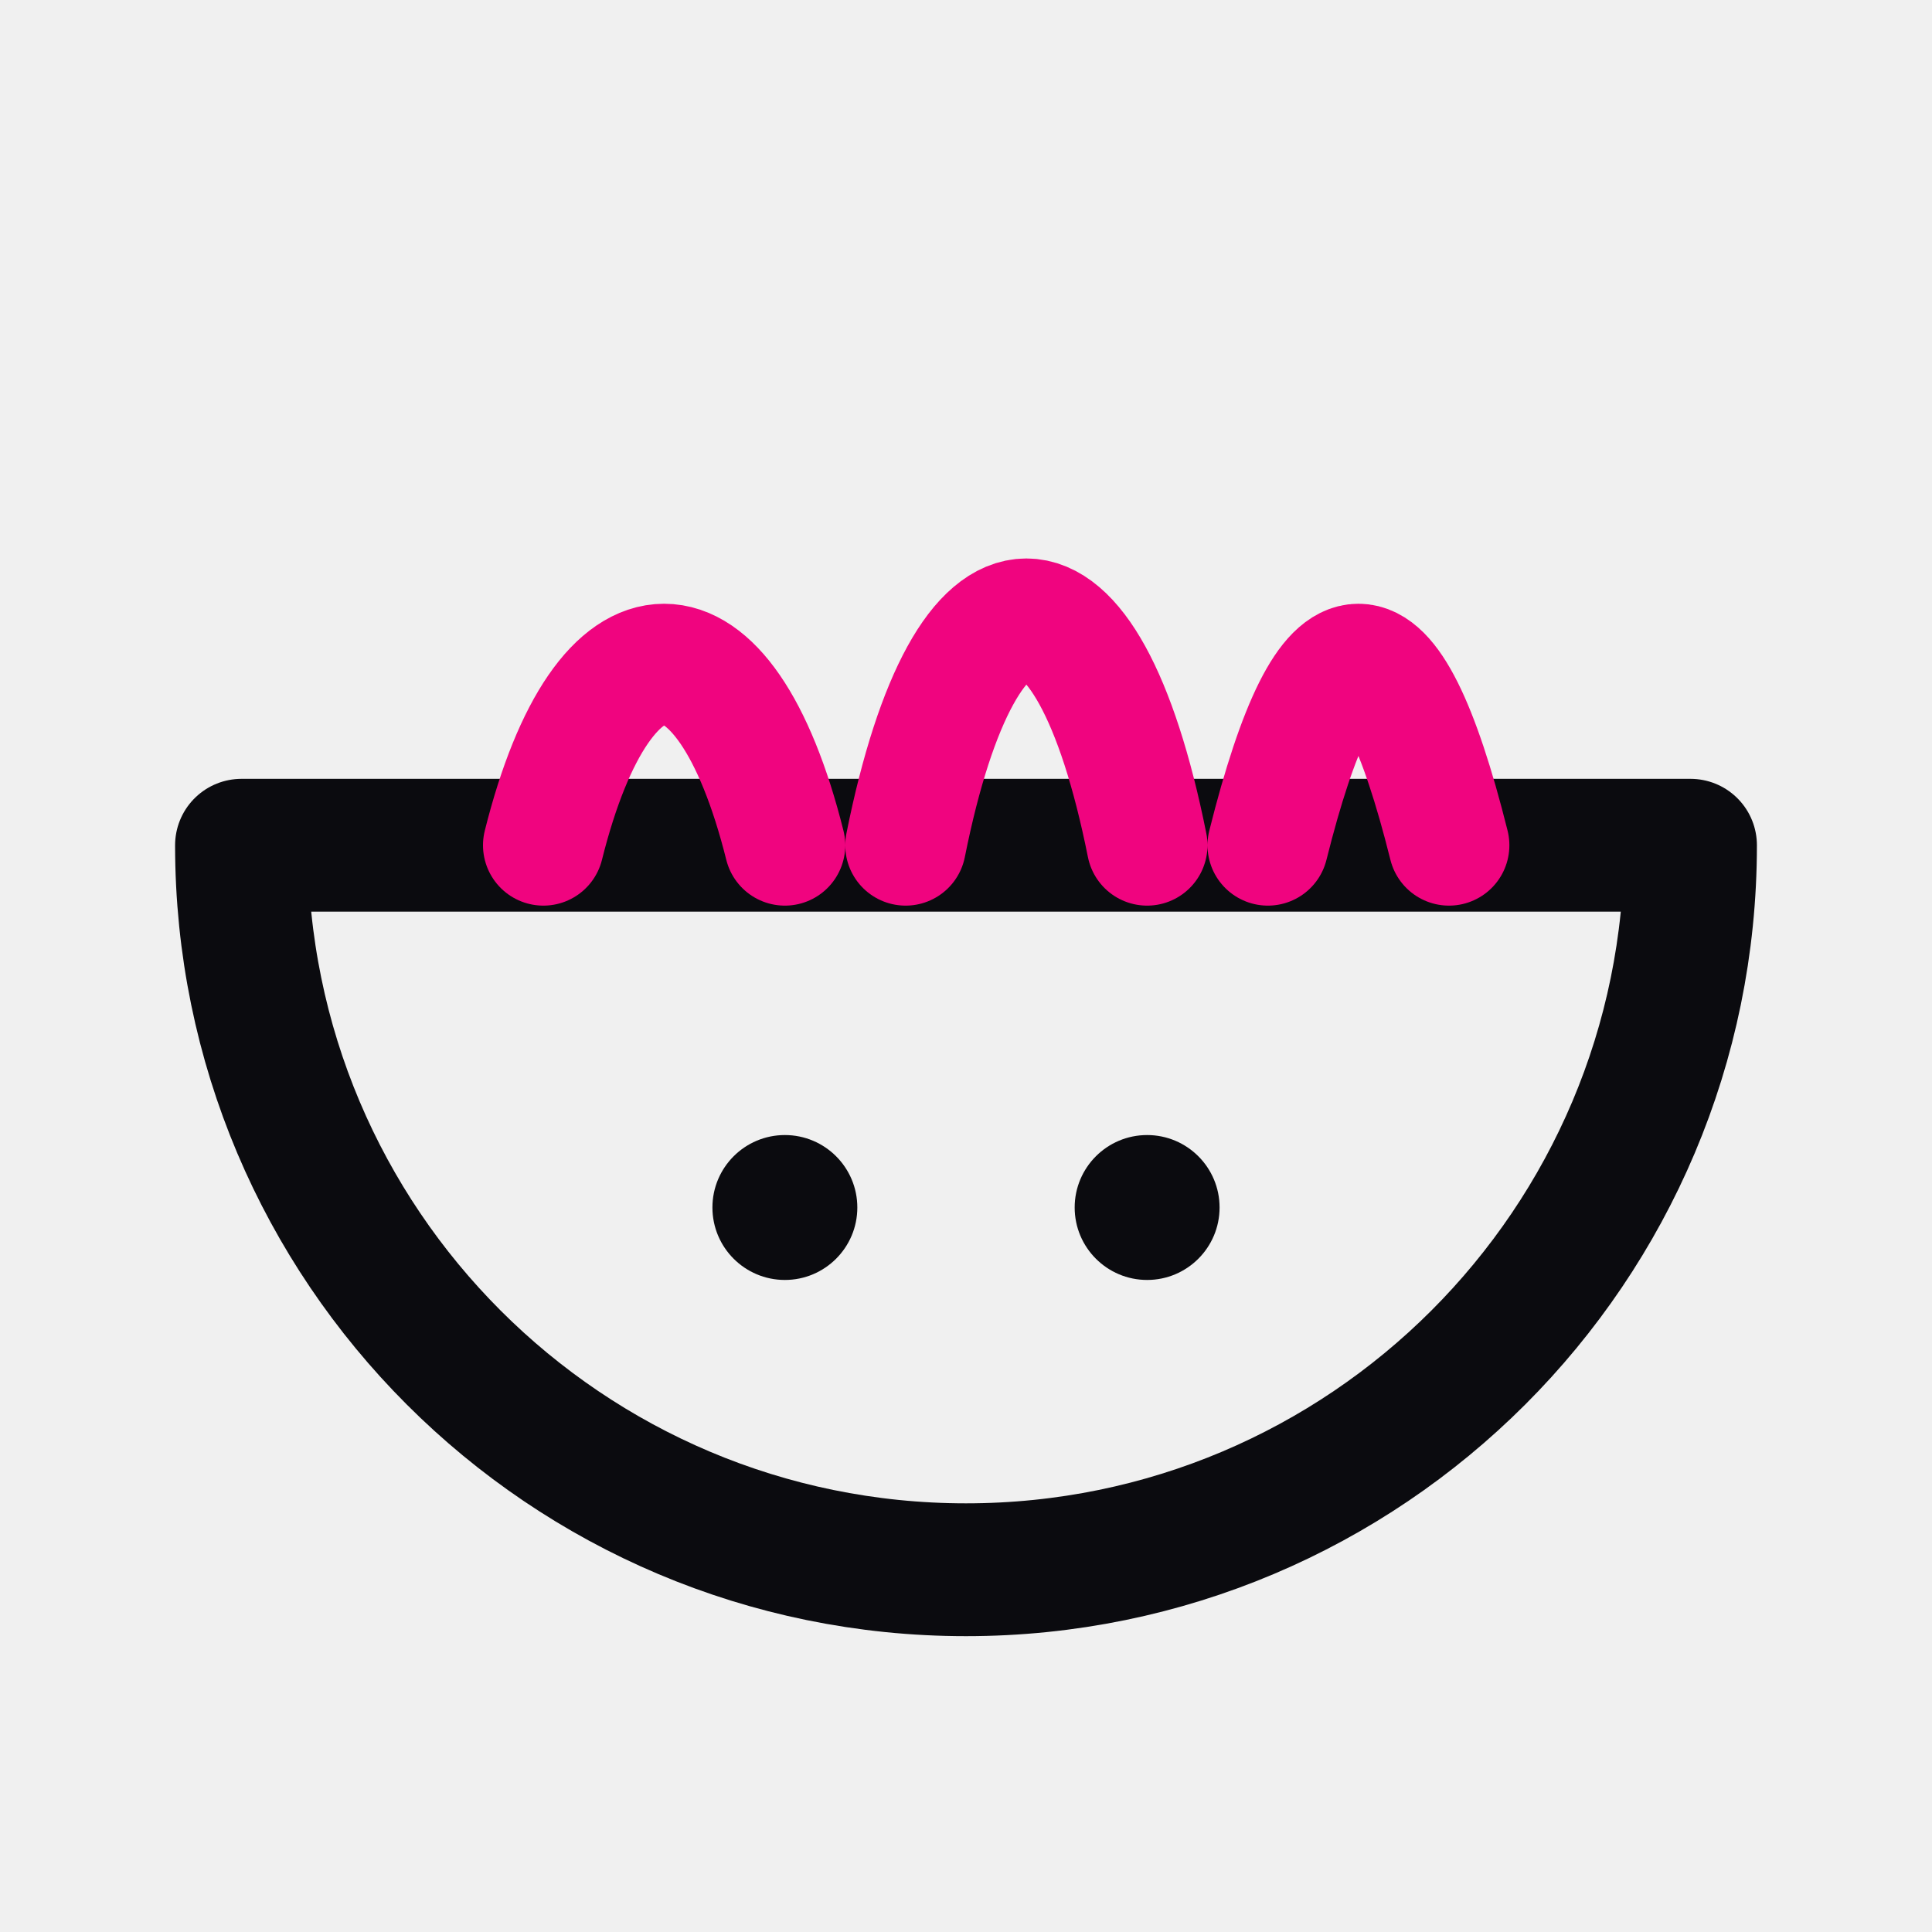
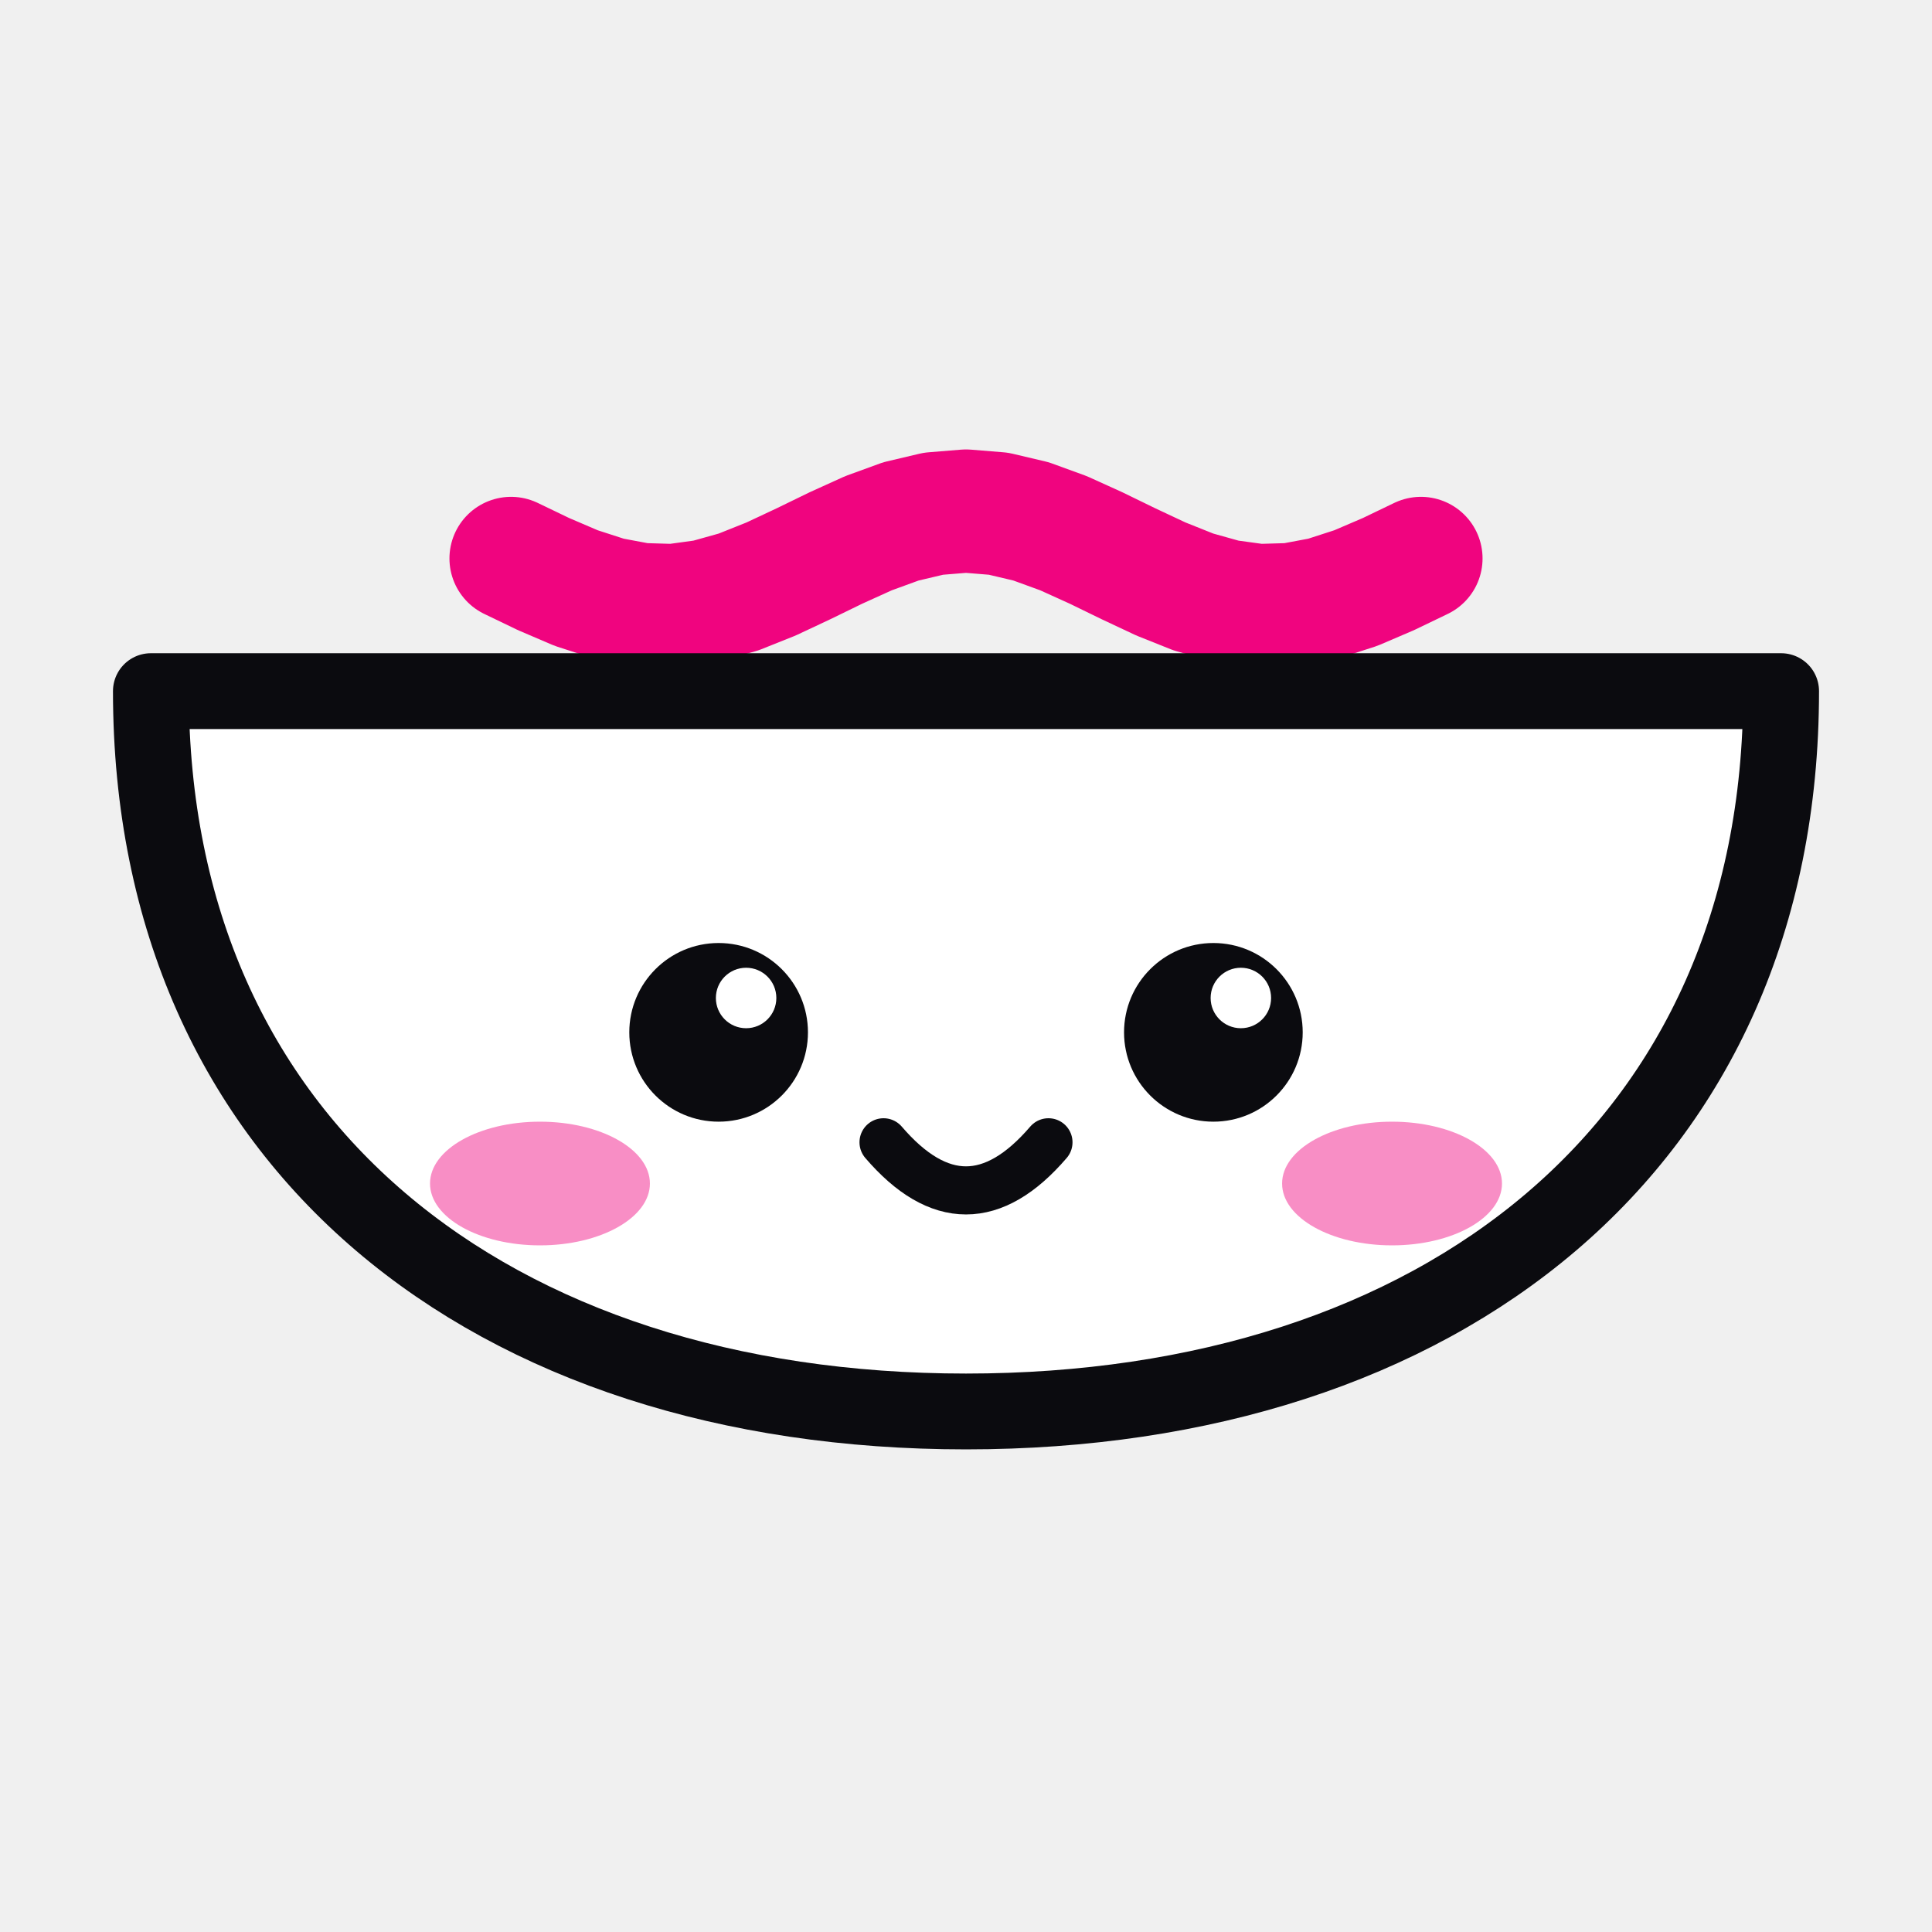
- <svg xmlns="http://www.w3.org/2000/svg" viewBox="0 0 32 32" fill="none">
-   <path d="M4 14h24a12 12 0 0 1-24 0Z" stroke="#0b0b0f" stroke-width="2.2" stroke-linejoin="round" />
-   <path d="M9 14c1-4 3-4 4 0M15 14c1-5 3-5 4 0M21 14c1-4 2-4 3 0" stroke="#f0047f" stroke-width="2" stroke-linecap="round" />
-   <circle cx="13" cy="20" r="1.2" fill="#0b0b0f" />
-   <circle cx="19" cy="20" r="1.2" fill="#0b0b0f" />
+ <svg xmlns="http://www.w3.org/2000/svg" viewBox="-1.920 39.080 203.840 203.840" role="img" aria-label="ndb">
+   <path d="M52.00 98.00L55.43 99.65L58.86 101.12L62.29 102.23L65.71 102.87L69.14 102.97L72.57 102.50L76.00 101.54L79.43 100.17L82.86 98.56L86.29 96.89L89.71 95.34L93.14 94.09L96.57 93.28L100.00 93.00L103.43 93.28L106.86 94.09L110.29 95.34L113.71 96.89L117.14 98.56L120.57 100.17L124.00 101.54L127.43 102.50L130.86 102.97L134.29 102.87L137.71 102.23L141.14 101.12L144.57 99.65L148.00 98.00" fill="none" stroke="#F0047F" stroke-width="13" stroke-linecap="round" stroke-linejoin="round" />
+   <path d="M14 112H186C186 160 150 188 100 188C50 188 14 160 14 112Z" fill="#FFFFFF" stroke="#0B0B0F" stroke-width="8" stroke-linejoin="round" stroke-linecap="round" />
+   <g transform="translate(100 148) scale(1.45)">
+     <circle cx="-18" cy="0" r="6.5" fill="#0B0B0F" />
+     <circle cx="18" cy="0" r="6.5" fill="#0B0B0F" />
+     <circle cx="-16" cy="-2.5" r="2.2" fill="#FFFFFF" />
+     <circle cx="20" cy="-2.5" r="2.2" fill="#FFFFFF" />
+     <ellipse cx="-31" cy="11" rx="8" ry="4.5" fill="#F0047F" opacity="0.45" />
+     <ellipse cx="31" cy="11" rx="8" ry="4.5" fill="#F0047F" opacity="0.45" />
+     <path d="M-6 8Q0 15 6 8" fill="none" stroke="#0B0B0F" stroke-width="3.5" stroke-linecap="round" />
+   </g>
</svg>
